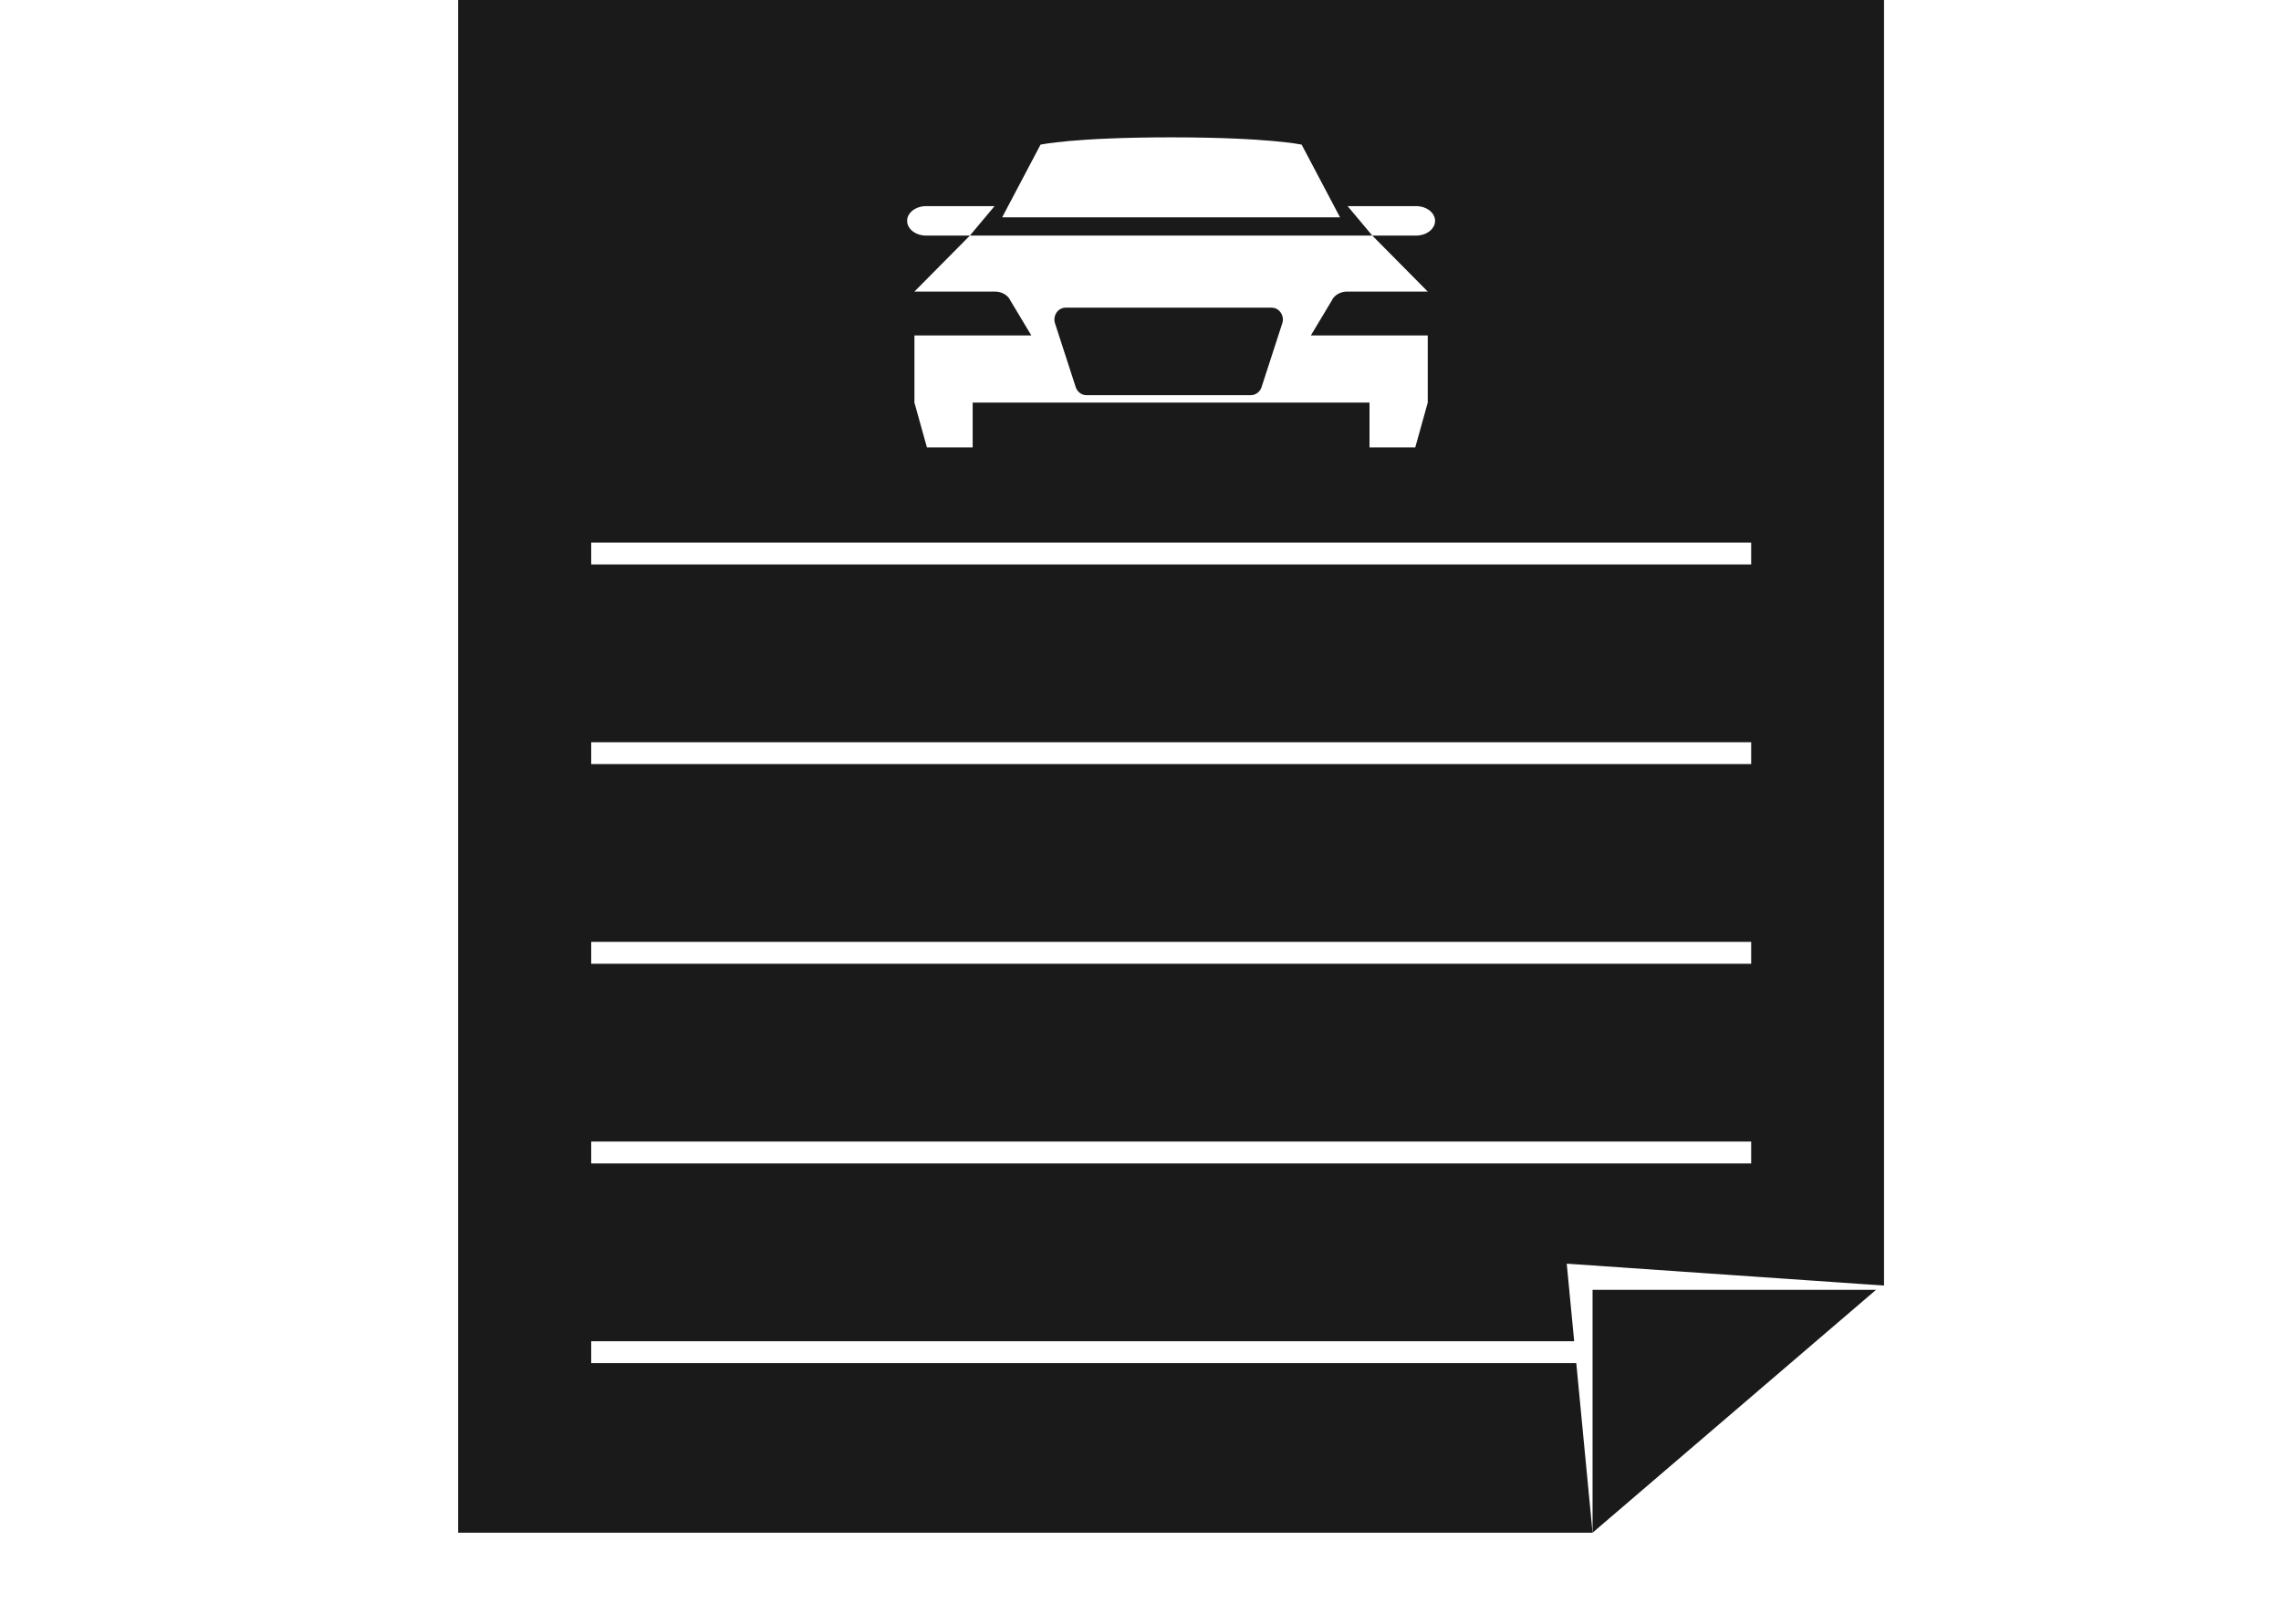
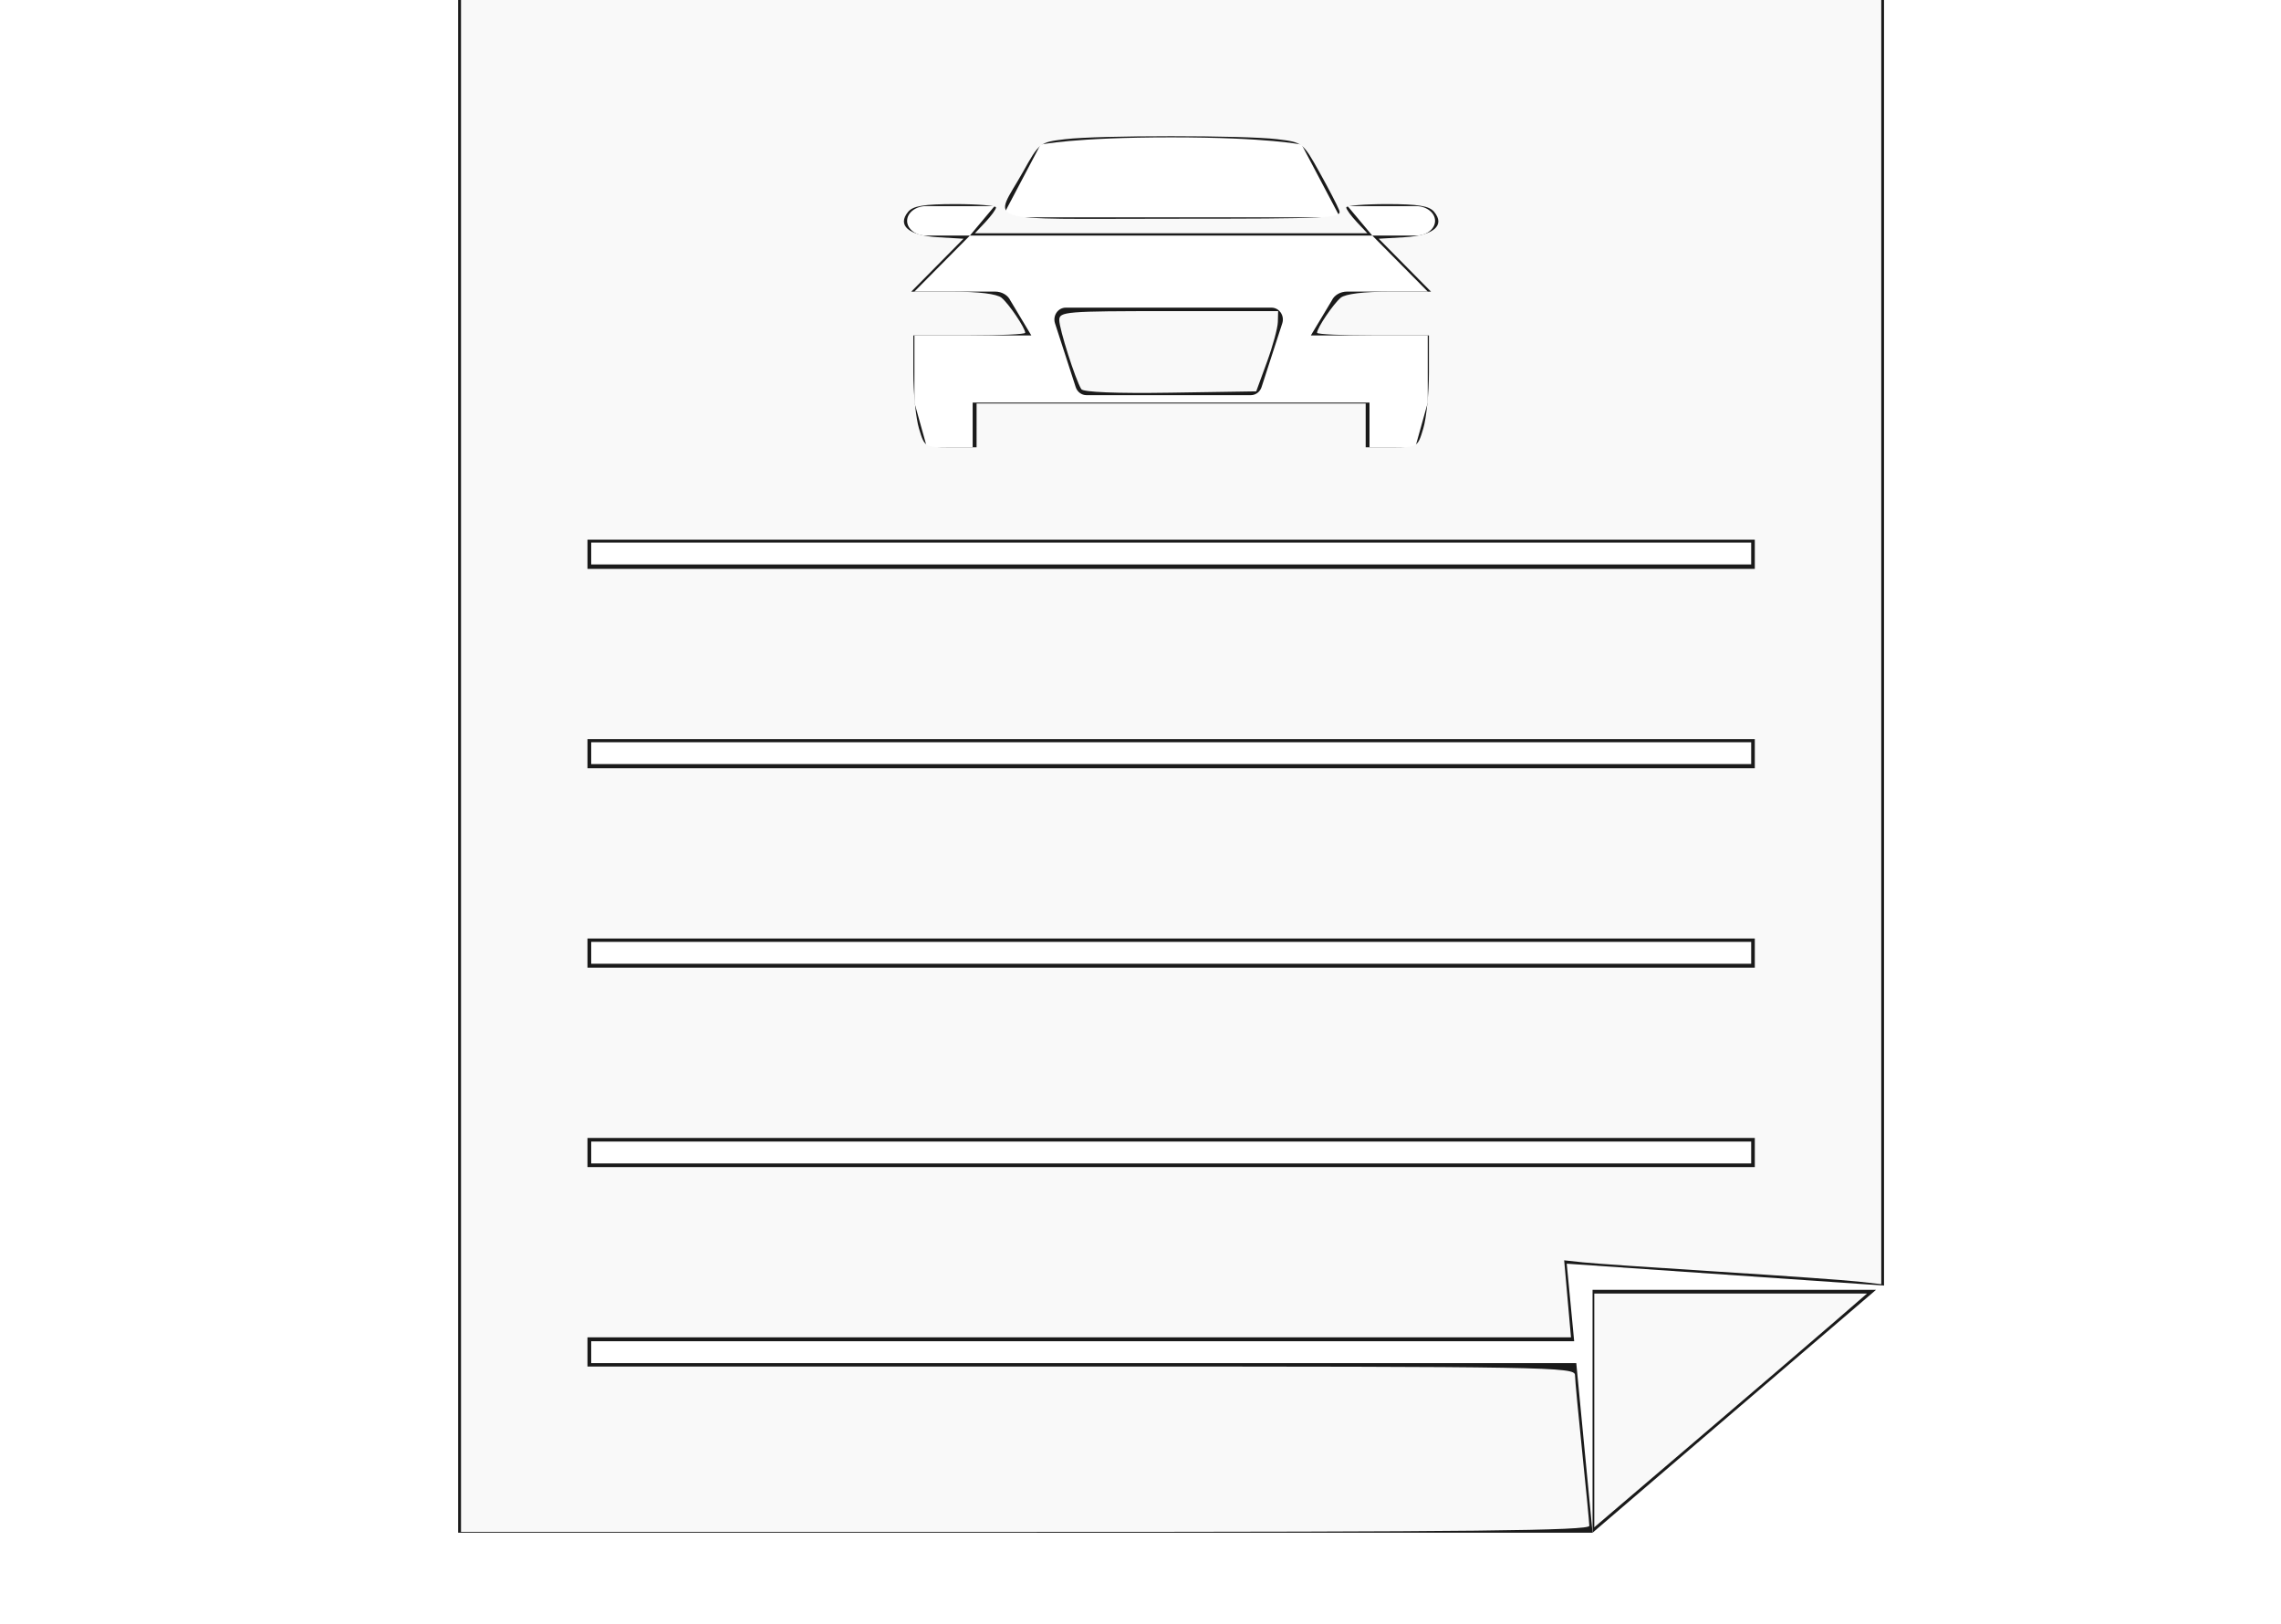
<svg xmlns="http://www.w3.org/2000/svg" version="1.1" id="svg2" xml:space="preserve" width="1461.333" height="1040" viewBox="0 0 1461.333 1040">
  <defs id="defs6">
    <clipPath clipPathUnits="userSpaceOnUse" id="clipPath20">
      <path d="M 0,780 H 1096 V 0 H 0 Z" id="path18" />
    </clipPath>
  </defs>
  <g id="g10" transform="matrix(1.333333,0,0,-1.333333,0,1040)">
    <g transform="translate(-118.1526,37.82814)" clip-path="url(#clipPath20)" id="g16">
      <g transform="translate(368.1022,-9.8026)" id="g22" />
      <g transform="translate(304.5577,464.2652)" id="g26" />
      <g transform="translate(1155.397,313.8602)" id="g30" />
      <g transform="translate(416.2398,592.4822)" id="g34" />
      <g transform="translate(353.9675,614.9936)" id="g38" />
      <g transform="translate(843.7579,567.9616)" id="g42" />
      <g transform="translate(774.7184,656.1884)" id="g46" />
      <g transform="translate(803.7539,655.5005)" id="g50" />
      <g transform="translate(818.0292,487.1814)" id="g54" />
      <g transform="translate(845.2899,468.8163)" id="g58" />
      <g transform="translate(811.1858,443.7577)" id="g62" />
      <g transform="translate(889.7415,418.042)" id="g66" />
      <g transform="translate(336.9884,434.7959)" id="g70" />
      <g transform="translate(364.249,416.4309)" id="g74" />
      <g transform="translate(330.1449,391.3722)" id="g78" />
      <g transform="translate(308.8367,433.3006)" id="g82" />
      <g transform="translate(310.509,433.5077)" id="g86" />
      <g transform="translate(317.1425,438.9114)" id="g90" />
      <g transform="translate(421.9034,187.888)" id="g94" />
      <g transform="translate(287.1824,213.3704)" id="g98" />
      <g transform="translate(254.4047,243.7866)" id="g102" />
      <g transform="translate(365.5045,224.8244)" id="g106" />
      <g transform="matrix(1.849041,0,0,1.841227,274.0287,462.7785)" id="g110">
        <path id="path112" style="fill:#1a1a1a;fill-opacity:1;fill-rule:nonzero;stroke:none;stroke-width:2.46" d="m 329.542,-184.875 v -63.376 l 73.656,63.376 z" />
      </g>
      <g transform="matrix(5.379208,0,0,5.621993,635.0189,556.163)" id="g114">
        <path id="path116" style="fill:#1a1a1a;fill-opacity:1;fill-rule:nonzero;stroke:none" d="m 0,0 c 0.14,-0.412 0.526,-0.689 0.961,-0.689 h 14.68 c 0.435,0 0.821,0.277 0.961,0.689 l 1.849,5.451 c 0.223,0.658 -0.266,1.34 -0.961,1.34 H -0.888 c -0.694,0 -1.183,-0.682 -0.961,-1.34 z" />
      </g>
      <path id="path118" style="fill:#1a1a1a;fill-opacity:1;fill-rule:nonzero;stroke:none;stroke-width:4.231" d="M 959.577,470.959 H 402.221 v 10.516 h 557.356 z m 0,-95.945 H 402.221 v 10.516 h 557.356 z m 0,-95.945 H 402.221 v 10.516 h 557.356 z m 0,-95.945 H 402.221 v 10.516 H 959.577 Z M 563.168,643.13 h 32.865 l -11.865,-14.16 h 96.683 96.678 L 765.669,643.13 h 32.865 c 5.055,0 9.154,-3.172 9.154,-7.08 0,-3.908 -4.099,-7.08 -9.154,-7.08 h -21.005 l 26.643,-26.901 H 765.472 c -3.29,0 -6.24,-1.718 -7.421,-4.321 l -10.041,-16.751 h 56.163 v -32.29 l -6.001,-21.512 h -21.983 v 21.512 H 585.514 v -21.512 h -21.983 l -6.006,21.512 v 32.29 h 56.167 l -10.045,16.751 c -1.181,2.603 -4.131,4.321 -7.417,4.321 h -38.705 l 26.643,26.901 h -21 c -5.055,0 -9.154,3.172 -9.154,7.08 0,3.908 4.099,7.08 9.154,7.08 m 54.949,29.539 c 0,0 15.886,3.507 62.734,3.507 46.848,0 62.734,-3.507 62.734,-3.507 l 18.436,-34.924 H 599.681 Z m 405.292,71.671 H 338.293 V 5.692 h 545.073 l -7.826,81.486 h -473.319 v 10.516 h 472.309 l -3.575,37.265 152.455,-10.52 z" />
+       <path style="fill:#f9f9f9;stroke-width:3.116" d="M 295.348,490.674 V -0.106 H 750.293 1205.239 V 411.322 822.75 l -14.801,-1.664 c -8.141,-0.915 -48.455,-3.774 -89.587,-6.353 -41.132,-2.579 -80.18,-5.268 -86.772,-5.977 l -11.987,-1.288 2.184,24.672 2.184,24.672 H 691.413 376.366 v 9.348 9.348 h 316.28 c 299.107,0 316.285,0.296 316.373,5.453 0.051,2.999 2.125,25.084 4.609,49.078 2.484,23.994 4.546,45.378 4.582,47.52 0.051,3.094 -74.271,3.895 -361.399,3.895 H 295.348 Z M 1124.221,738.401 v -9.348 H 750.293 376.366 v 9.348 9.348 H 750.293 1124.221 Z m 0,-127.759 v -9.348 H 750.293 376.366 v 9.348 9.348 H 750.293 1124.221 Z m 0,-127.759 v -9.348 H 750.293 376.366 v 9.348 9.348 H 750.293 1124.221 Z m 0,-127.759 v -9.348 H 750.293 376.366 v 9.348 9.348 H 750.293 1124.221 Z M 625.651,272.55 v -14.022 h 124.643 124.643 v 14.022 14.022 h 16.645 c 16.623,0 16.65,-0.016 20.254,-12.047 1.985,-6.626 3.609,-22.751 3.609,-35.835 v -23.788 h -35.835 c -19.709,0 -35.835,-0.75 -35.835,-1.668 0,-3.1 10.438,-18.56 15.179,-22.482 2.954,-2.443 14.61,-3.895 31.272,-3.895 h 26.564 l -16.748,-16.958 -16.748,-16.958 16.533,-0.959 c 18.627,-1.08 26.179,-7.568 18.95,-16.278 -3.141,-3.784 -10.184,-4.935 -30.201,-4.935 -14.358,0 -26.105,0.961 -26.105,2.136 0,1.175 3.049,5.382 6.775,9.348 l 6.775,7.212 H 750.293 624.564 l 6.775,-7.212 c 3.726,-3.967 6.775,-8.173 6.775,-9.348 0,-1.175 -11.747,-2.136 -26.105,-2.136 -20.017,0 -27.06,1.151 -30.201,4.935 -7.229,8.71 0.323,15.198 18.95,16.278 l 16.533,0.959 -16.748,16.958 -16.748,16.958 h 26.564 c 16.662,0 28.319,1.452 31.272,3.895 4.741,3.922 15.179,19.381 15.179,22.482 0,0.917 -16.126,1.668 -35.835,1.668 h -35.835 v 23.788 c 0,13.083 1.624,29.209 3.609,35.835 3.605,12.031 3.631,12.047 20.254,12.047 h 16.645 z m 232.295,-137.886 c -1.142,-2.999 -6.858,-14.017 -12.701,-24.483 -10.533,-18.867 -10.765,-19.047 -27.08,-21.006 -21.298,-2.558 -114.444,-2.558 -135.742,0 -16.315,1.959 -16.547,2.14 -27.08,21.006 -18.692,33.482 -29.938,29.936 94.951,29.936 103.218,0 109.606,-0.324 107.652,-5.453 z" id="path37" transform="matrix(0.75,0,0,-0.75,118.1526,742.1719)" />
+       <path style="fill:#f9f9f9;stroke-width:3.116" d="m 692.726,249.309 c -3.738,-6.049 -14.102,-38.563 -14.102,-44.242 0,-5.412 4.062,-5.744 70.111,-5.744 h 70.111 l -0.185,7.011 c -0.102,3.856 -3.261,15.425 -7.021,25.708 l -6.836,18.696 -55.072,0.85 c -34.435,0.531 -55.797,-0.322 -57.006,-2.278 z" id="path39" transform="matrix(0.75,0,0,-0.75,118.1526,742.1719)" />
+       <path style="fill:#f9f9f9;stroke-width:3.116" d="m 1021.391,903.637 v -74.869 h 87.349 87.349 l -22.691,19.665 c -12.48,10.816 -51.787,44.507 -87.349,74.869 l -64.658,55.205 z" id="path41" transform="matrix(0.75,0,0,-0.75,118.1526,742.1719)" />
    </g>
  </g>
</svg>
